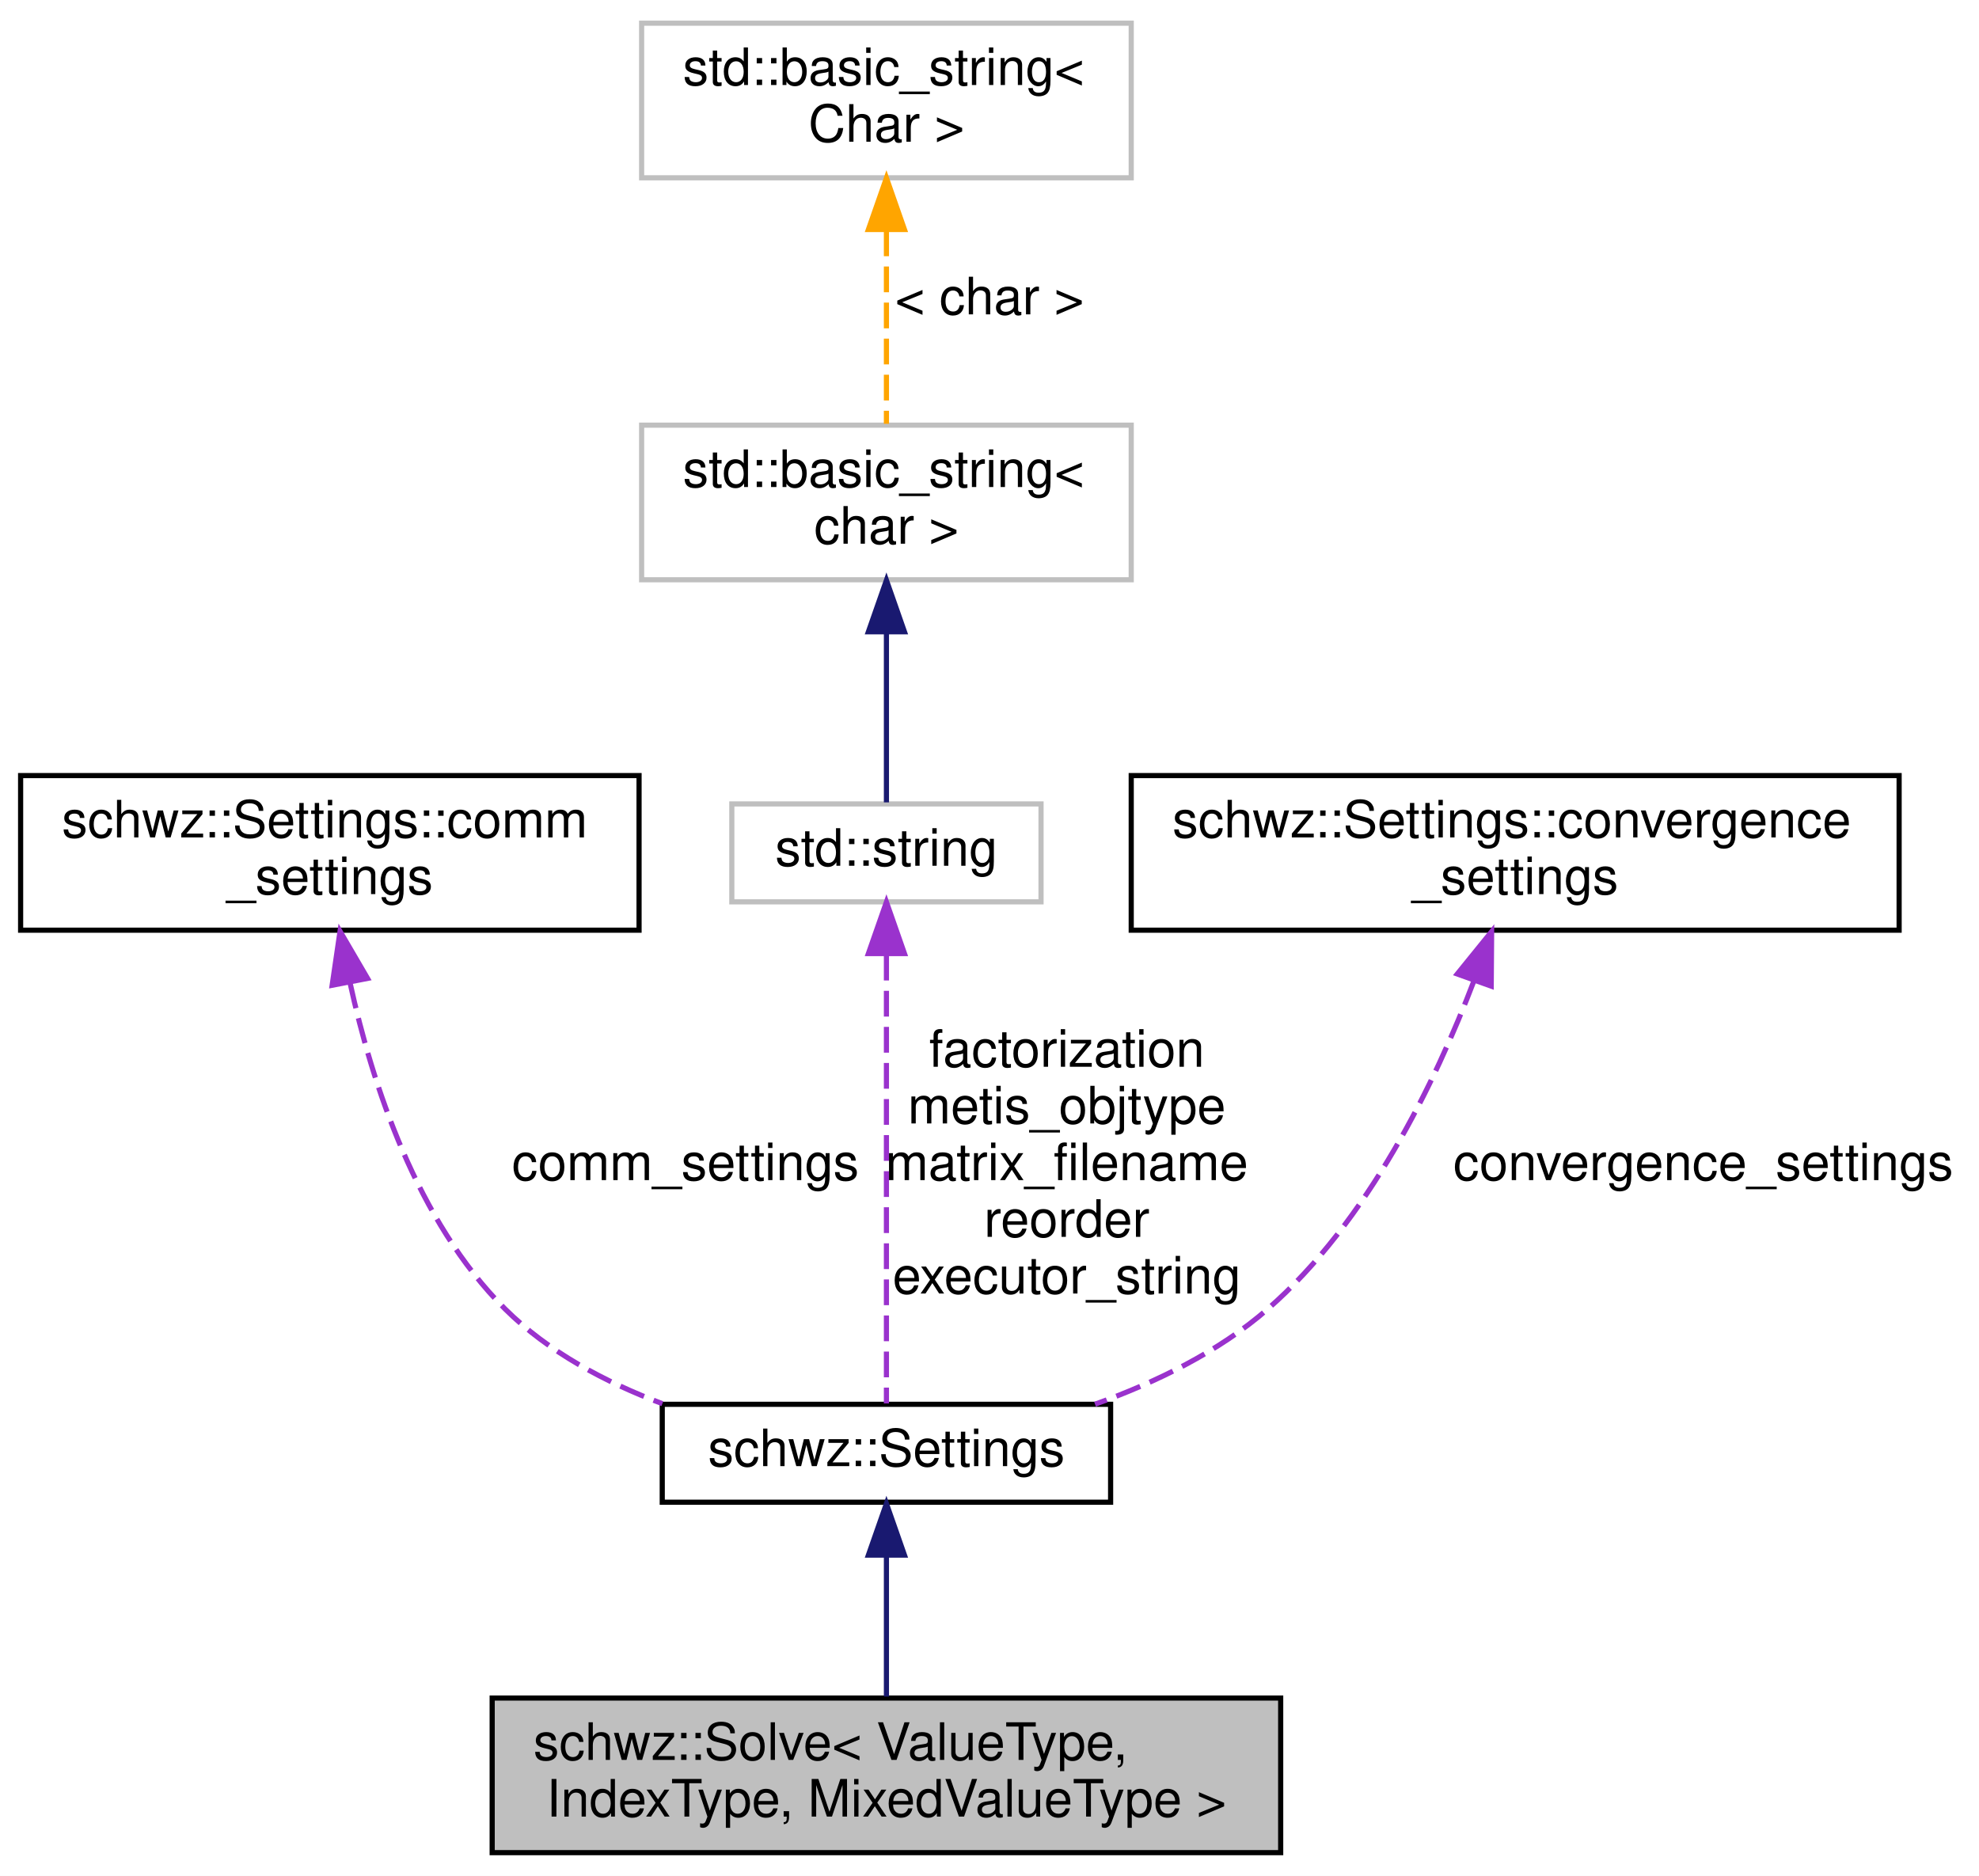
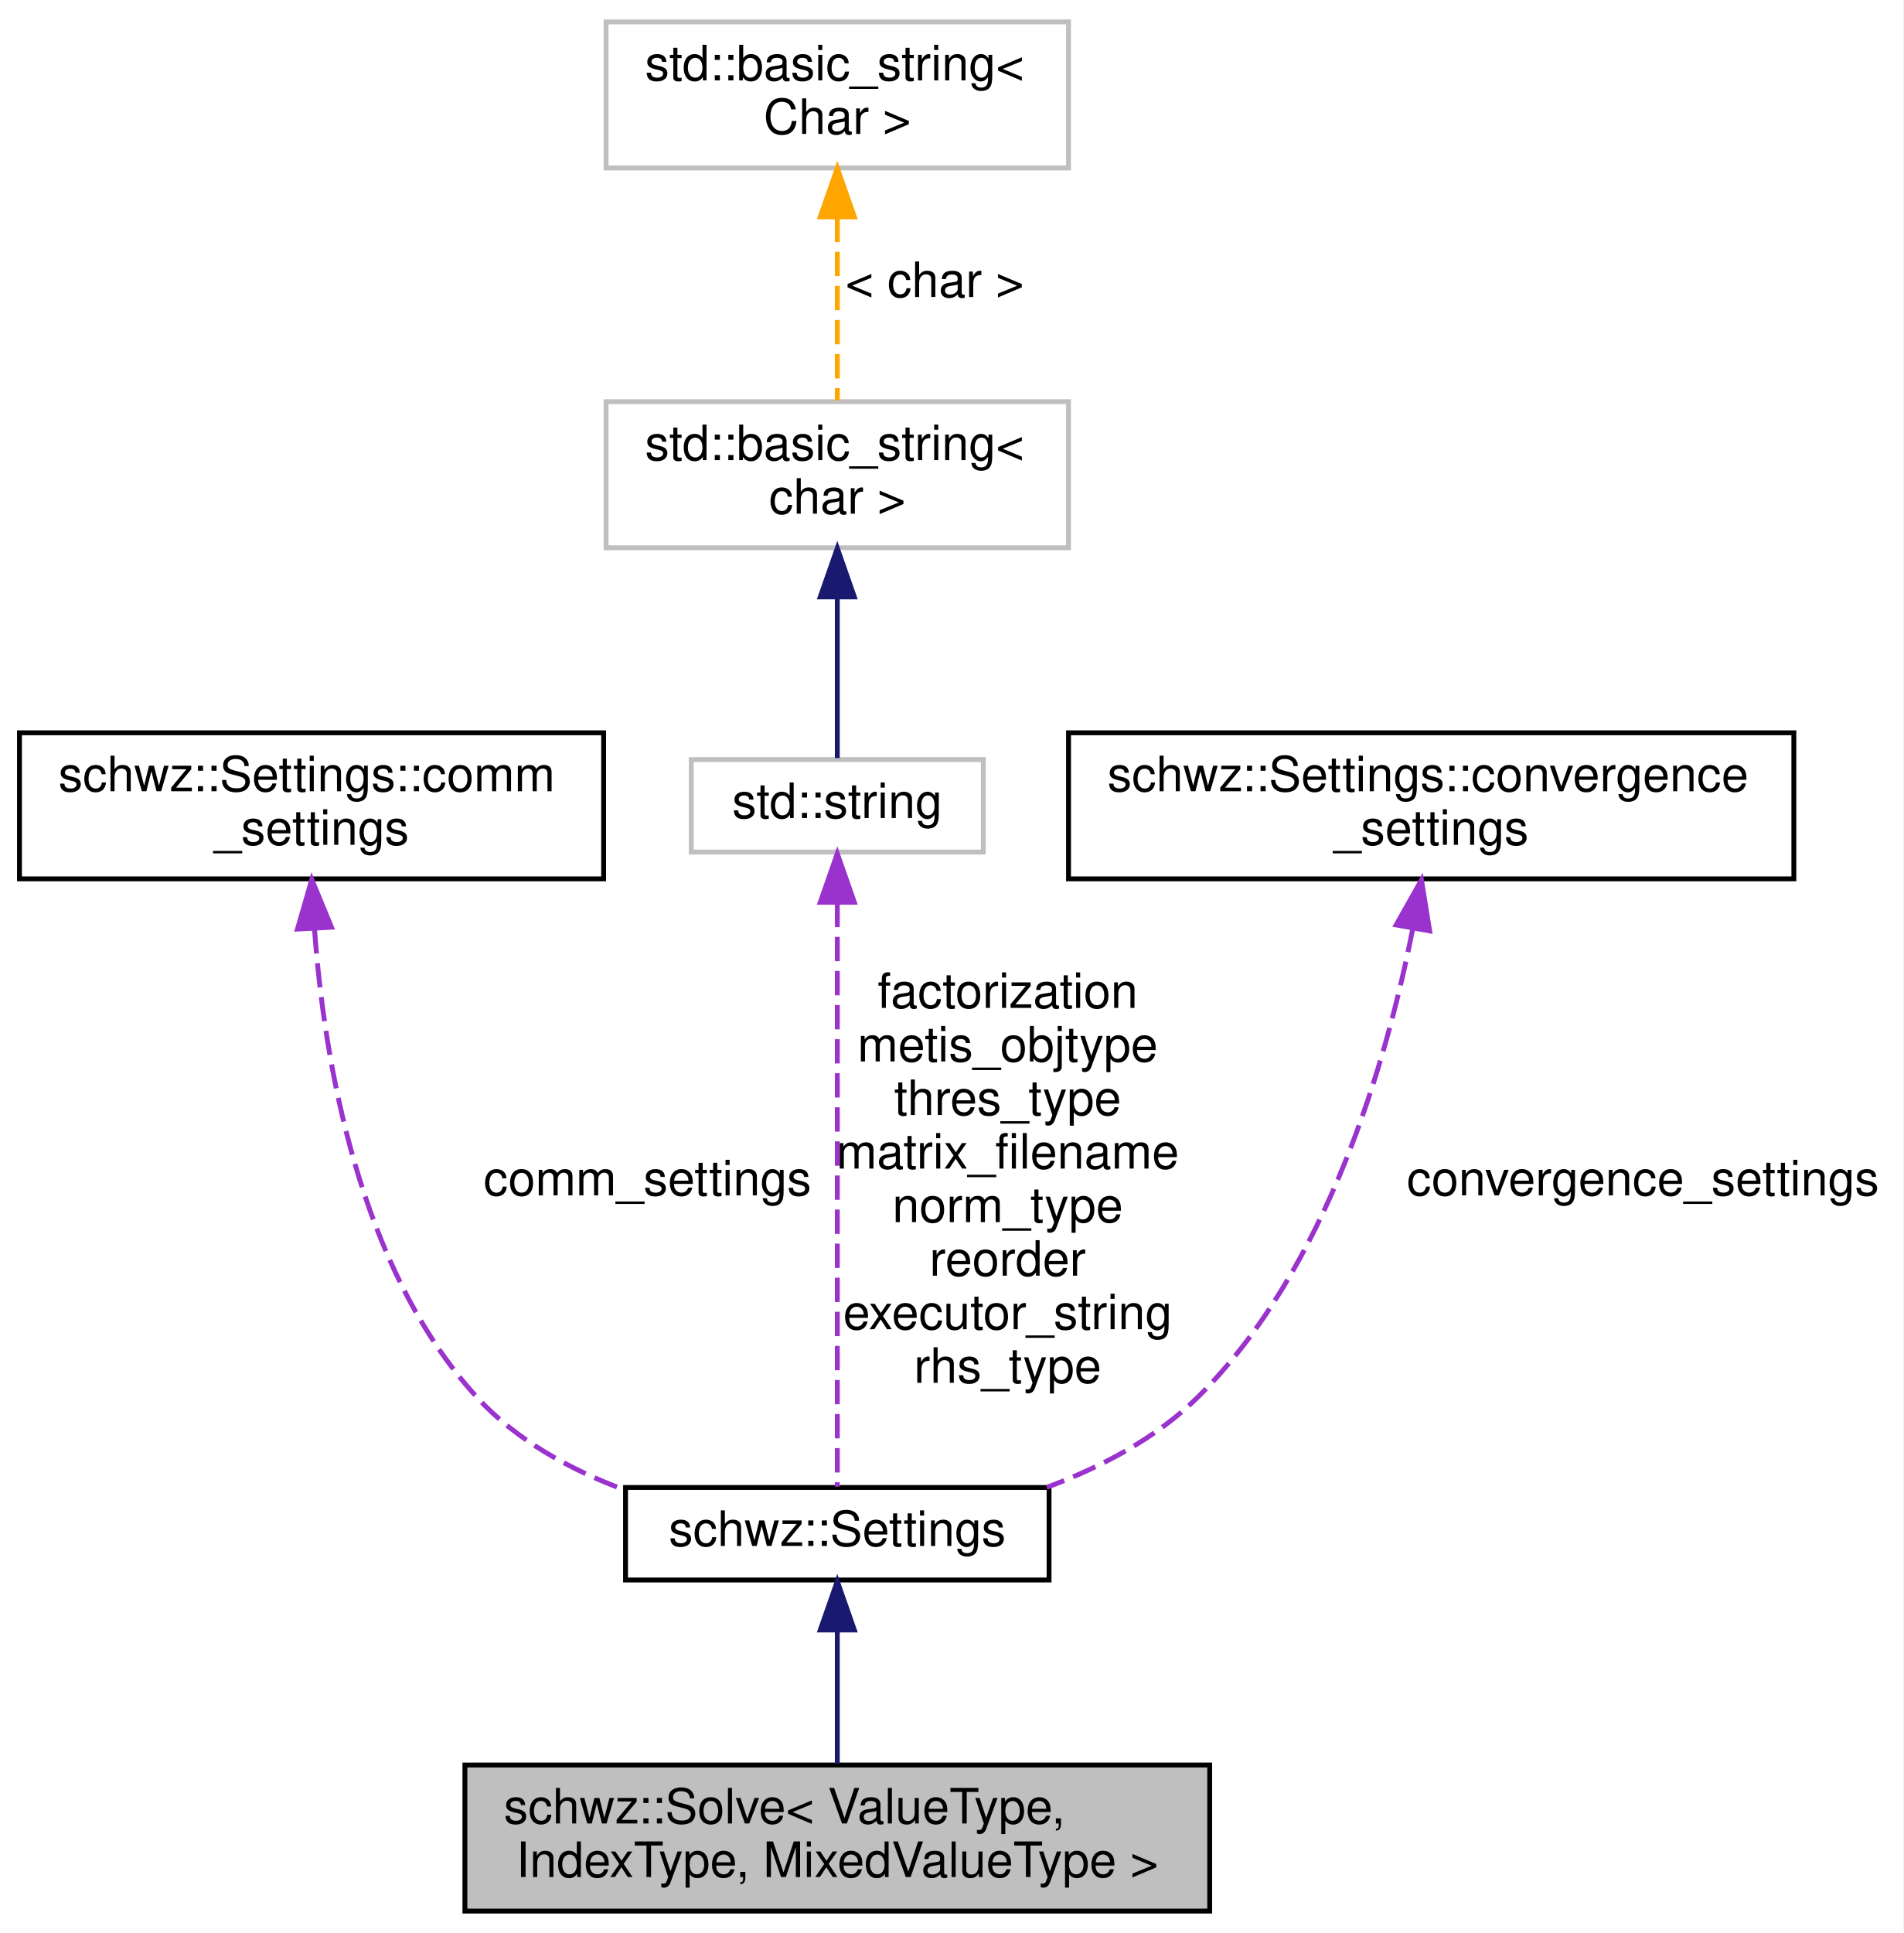
- <svg xmlns="http://www.w3.org/2000/svg" xmlns:xlink="http://www.w3.org/1999/xlink" width="384pt" height="364pt" viewBox="0.00 0.00 384.00 364.00">
-   <g id="graph0" class="graph" transform="scale(1 1) rotate(0) translate(4 360)">
-     <polygon fill="#ffffff" stroke="transparent" points="-4,4 -4,-360 380,-360 380,4 -4,4" />
+ <svg xmlns="http://www.w3.org/2000/svg" xmlns:xlink="http://www.w3.org/1999/xlink" width="391pt" height="397pt" viewBox="0.00 0.00 391.00 397.00">
+   <g id="graph0" class="graph" transform="scale(1 1) rotate(0) translate(4 393)">
+     <polygon fill="#ffffff" stroke="transparent" points="-4,4 -4,-393 387,-393 387,4 -4,4" />
    <g id="node1" class="node">
      <polygon fill="#bfbfbf" stroke="#000000" points="91.5,-.5 91.5,-30.5 244.5,-30.5 244.5,-.5 91.5,-.5" />
      <text text-anchor="start" x="99.5" y="-18.5" font-family="Helvetica,sans-Serif" font-size="10.00" fill="#000000">schwz::Solve&lt; ValueType,</text>
      <text text-anchor="middle" x="168" y="-7.5" font-family="Helvetica,sans-Serif" font-size="10.00" fill="#000000"> IndexType, MixedValueType &gt;</text>
    </g>
    <g id="node2" class="node">
      <g id="a_node2">
        <a xlink:href="structschwz_1_1Settings.html" target="_top" xlink:title="The struct that contains the solver settings and the parameters to be set by the user. ">
          <polygon fill="#ffffff" stroke="#000000" points="124.5,-68.5 124.5,-87.5 211.5,-87.5 211.5,-68.5 124.5,-68.5" />
          <text text-anchor="middle" x="168" y="-75.5" font-family="Helvetica,sans-Serif" font-size="10.00" fill="#000000">schwz::Settings</text>
        </a>
      </g>
    </g>
    <g id="edge1" class="edge">
      <path fill="none" stroke="#191970" d="M168,-58.05C168,-49.221 168,-39 168,-30.789" />
      <polygon fill="#191970" stroke="#191970" points="164.5,-58.234 168,-68.234 171.5,-58.234 164.5,-58.234" />
    </g>
    <g id="node3" class="node">
      <g id="a_node3">
        <a xlink:href="structschwz_1_1Settings_1_1comm__settings.html" target="_top" xlink:title="The settings for the various available communication paradigms. ">
-           <polygon fill="#ffffff" stroke="#000000" points="0,-179.5 0,-209.5 120,-209.5 120,-179.5 0,-179.5" />
-           <text text-anchor="start" x="8" y="-197.5" font-family="Helvetica,sans-Serif" font-size="10.00" fill="#000000">schwz::Settings::comm</text>
-           <text text-anchor="middle" x="60" y="-186.5" font-family="Helvetica,sans-Serif" font-size="10.00" fill="#000000">_settings</text>
+           <polygon fill="#ffffff" stroke="#000000" points="0,-212.5 0,-242.5 120,-242.5 120,-212.5 0,-212.5" />
+           <text text-anchor="start" x="8" y="-230.5" font-family="Helvetica,sans-Serif" font-size="10.00" fill="#000000">schwz::Settings::comm</text>
+           <text text-anchor="middle" x="60" y="-219.5" font-family="Helvetica,sans-Serif" font-size="10.00" fill="#000000">_settings</text>
        </a>
      </g>
    </g>
    <g id="edge2" class="edge">
-       <path fill="none" stroke="#9a32cd" stroke-dasharray="5,2" d="M63.931,-169.236C68.205,-149.645 76.87,-123.044 94,-106 102.374,-97.668 113.473,-91.774 124.521,-87.621" />
-       <polygon fill="#9a32cd" stroke="#9a32cd" points="60.448,-168.811 61.981,-179.294 67.32,-170.143 60.448,-168.811" />
-       <text text-anchor="middle" x="129" y="-131" font-family="Helvetica,sans-Serif" font-size="10.00" fill="#000000"> comm_settings</text>
+       <path fill="none" stroke="#9a32cd" stroke-dasharray="5,2" d="M60.609,-202.148C62.587,-175.098 69.7,-132.562 94,-106 102.067,-97.183 113.197,-91.125 124.377,-86.969" />
+       <polygon fill="#9a32cd" stroke="#9a32cd" points="57.102,-202.189 60.053,-212.365 64.092,-202.57 57.102,-202.189" />
+       <text text-anchor="middle" x="129" y="-147.5" font-family="Helvetica,sans-Serif" font-size="10.00" fill="#000000"> comm_settings</text>
    </g>
    <g id="node4" class="node">
      <g id="a_node4">
        <a xlink:title="STL class. ">
-           <polygon fill="#ffffff" stroke="#bfbfbf" points="138,-185 138,-204 198,-204 198,-185 138,-185" />
-           <text text-anchor="middle" x="168" y="-192" font-family="Helvetica,sans-Serif" font-size="10.00" fill="#000000">std::string</text>
+           <polygon fill="#ffffff" stroke="#bfbfbf" points="138,-218 138,-237 198,-237 198,-218 138,-218" />
+           <text text-anchor="middle" x="168" y="-225" font-family="Helvetica,sans-Serif" font-size="10.00" fill="#000000">std::string</text>
        </a>
      </g>
    </g>
    <g id="edge3" class="edge">
-       <path fill="none" stroke="#9a32cd" stroke-dasharray="5,2" d="M168,-174.736C168,-149.47 168,-106.72 168,-87.665" />
-       <polygon fill="#9a32cd" stroke="#9a32cd" points="164.5,-174.966 168,-184.966 171.5,-174.966 164.5,-174.966" />
-       <text text-anchor="middle" x="203" y="-153" font-family="Helvetica,sans-Serif" font-size="10.00" fill="#000000"> factorization</text>
-       <text text-anchor="middle" x="203" y="-142" font-family="Helvetica,sans-Serif" font-size="10.00" fill="#000000">metis_objtype</text>
-       <text text-anchor="middle" x="203" y="-131" font-family="Helvetica,sans-Serif" font-size="10.00" fill="#000000">matrix_filename</text>
-       <text text-anchor="middle" x="203" y="-120" font-family="Helvetica,sans-Serif" font-size="10.00" fill="#000000">reorder</text>
-       <text text-anchor="middle" x="203" y="-109" font-family="Helvetica,sans-Serif" font-size="10.00" fill="#000000">executor_string</text>
+       <path fill="none" stroke="#9a32cd" stroke-dasharray="5,2" d="M168,-207.587C168,-175.067 168,-111.77 168,-87.651" />
+       <polygon fill="#9a32cd" stroke="#9a32cd" points="164.5,-207.691 168,-217.691 171.5,-207.691 164.5,-207.691" />
+       <text text-anchor="middle" x="203" y="-186" font-family="Helvetica,sans-Serif" font-size="10.00" fill="#000000"> factorization</text>
+       <text text-anchor="middle" x="203" y="-175" font-family="Helvetica,sans-Serif" font-size="10.00" fill="#000000">metis_objtype</text>
+       <text text-anchor="middle" x="203" y="-164" font-family="Helvetica,sans-Serif" font-size="10.00" fill="#000000">thres_type</text>
+       <text text-anchor="middle" x="203" y="-153" font-family="Helvetica,sans-Serif" font-size="10.00" fill="#000000">matrix_filename</text>
+       <text text-anchor="middle" x="203" y="-142" font-family="Helvetica,sans-Serif" font-size="10.00" fill="#000000">norm_type</text>
+       <text text-anchor="middle" x="203" y="-131" font-family="Helvetica,sans-Serif" font-size="10.00" fill="#000000">reorder</text>
+       <text text-anchor="middle" x="203" y="-120" font-family="Helvetica,sans-Serif" font-size="10.00" fill="#000000">executor_string</text>
+       <text text-anchor="middle" x="203" y="-109" font-family="Helvetica,sans-Serif" font-size="10.00" fill="#000000">rhs_type</text>
    </g>
    <g id="node5" class="node">
-       <polygon fill="#ffffff" stroke="#bfbfbf" points="120.5,-247.5 120.5,-277.5 215.5,-277.5 215.5,-247.5 120.5,-247.5" />
-       <text text-anchor="start" x="128.5" y="-265.5" font-family="Helvetica,sans-Serif" font-size="10.00" fill="#000000">std::basic_string&lt;</text>
-       <text text-anchor="middle" x="168" y="-254.5" font-family="Helvetica,sans-Serif" font-size="10.00" fill="#000000"> char &gt;</text>
+       <polygon fill="#ffffff" stroke="#bfbfbf" points="120.5,-280.5 120.5,-310.5 215.5,-310.5 215.5,-280.5 120.5,-280.5" />
+       <text text-anchor="start" x="128.5" y="-298.5" font-family="Helvetica,sans-Serif" font-size="10.00" fill="#000000">std::basic_string&lt;</text>
+       <text text-anchor="middle" x="168" y="-287.5" font-family="Helvetica,sans-Serif" font-size="10.00" fill="#000000"> char &gt;</text>
    </g>
    <g id="edge4" class="edge">
-       <path fill="none" stroke="#191970" d="M168,-237.067C168,-225.648 168,-212.851 168,-204.297" />
-       <polygon fill="#191970" stroke="#191970" points="164.5,-237.409 168,-247.409 171.5,-237.409 164.5,-237.409" />
+       <path fill="none" stroke="#191970" d="M168,-270.067C168,-258.648 168,-245.851 168,-237.297" />
+       <polygon fill="#191970" stroke="#191970" points="164.5,-270.409 168,-280.409 171.5,-270.409 164.5,-270.409" />
    </g>
    <g id="node6" class="node">
      <g id="a_node6">
        <a xlink:title="STL class. ">
-           <polygon fill="#ffffff" stroke="#bfbfbf" points="120.5,-325.5 120.5,-355.5 215.5,-355.5 215.5,-325.5 120.5,-325.5" />
-           <text text-anchor="start" x="128.5" y="-343.5" font-family="Helvetica,sans-Serif" font-size="10.00" fill="#000000">std::basic_string&lt;</text>
-           <text text-anchor="middle" x="168" y="-332.5" font-family="Helvetica,sans-Serif" font-size="10.00" fill="#000000"> Char &gt;</text>
+           <polygon fill="#ffffff" stroke="#bfbfbf" points="120.5,-358.5 120.5,-388.5 215.5,-388.5 215.5,-358.5 120.5,-358.5" />
+           <text text-anchor="start" x="128.5" y="-376.5" font-family="Helvetica,sans-Serif" font-size="10.00" fill="#000000">std::basic_string&lt;</text>
+           <text text-anchor="middle" x="168" y="-365.5" font-family="Helvetica,sans-Serif" font-size="10.00" fill="#000000"> Char &gt;</text>
        </a>
      </g>
    </g>
    <g id="edge5" class="edge">
-       <path fill="none" stroke="#ffa500" stroke-dasharray="5,2" d="M168,-315.288C168,-302.919 168,-288.426 168,-277.759" />
-       <polygon fill="#ffa500" stroke="#ffa500" points="164.5,-315.461 168,-325.461 171.5,-315.461 164.5,-315.461" />
-       <text text-anchor="middle" x="188" y="-299" font-family="Helvetica,sans-Serif" font-size="10.00" fill="#000000"> &lt; char &gt;</text>
+       <path fill="none" stroke="#ffa500" stroke-dasharray="5,2" d="M168,-348.288C168,-335.919 168,-321.426 168,-310.759" />
+       <polygon fill="#ffa500" stroke="#ffa500" points="164.5,-348.461 168,-358.461 171.5,-348.461 164.5,-348.461" />
+       <text text-anchor="middle" x="188" y="-332" font-family="Helvetica,sans-Serif" font-size="10.00" fill="#000000"> &lt; char &gt;</text>
    </g>
    <g id="node7" class="node">
      <g id="a_node7">
        <a xlink:href="structschwz_1_1Settings_1_1convergence__settings.html" target="_top" xlink:title="The various convergence settings available. ">
-           <polygon fill="#ffffff" stroke="#000000" points="215.5,-179.5 215.5,-209.5 364.5,-209.5 364.5,-179.5 215.5,-179.5" />
-           <text text-anchor="start" x="223.5" y="-197.5" font-family="Helvetica,sans-Serif" font-size="10.00" fill="#000000">schwz::Settings::convergence</text>
-           <text text-anchor="middle" x="290" y="-186.5" font-family="Helvetica,sans-Serif" font-size="10.00" fill="#000000">_settings</text>
+           <polygon fill="#ffffff" stroke="#000000" points="215.5,-212.5 215.5,-242.5 364.5,-242.5 364.5,-212.5 215.5,-212.5" />
+           <text text-anchor="start" x="223.5" y="-230.5" font-family="Helvetica,sans-Serif" font-size="10.00" fill="#000000">schwz::Settings::convergence</text>
+           <text text-anchor="middle" x="290" y="-219.5" font-family="Helvetica,sans-Serif" font-size="10.00" fill="#000000">_settings</text>
        </a>
      </g>
    </g>
    <g id="edge6" class="edge">
-       <path fill="none" stroke="#9a32cd" stroke-dasharray="5,2" d="M282.01,-169.69C274.515,-149.998 261.509,-123.034 242,-106 232.481,-97.688 220.246,-91.734 208.478,-87.517" />
-       <polygon fill="#9a32cd" stroke="#9a32cd" points="278.762,-171.002 285.432,-179.234 285.351,-168.639 278.762,-171.002" />
-       <text text-anchor="middle" x="326.5" y="-131" font-family="Helvetica,sans-Serif" font-size="10.00" fill="#000000"> convergence_settings</text>
+       <path fill="none" stroke="#9a32cd" stroke-dasharray="5,2" d="M286.228,-202.357C280.901,-175.194 268.667,-132.282 242,-106 233.489,-97.611 222.216,-91.691 211.042,-87.529" />
+       <polygon fill="#9a32cd" stroke="#9a32cd" points="282.795,-203.04 288.002,-212.267 289.685,-201.806 282.795,-203.04" />
+       <text text-anchor="middle" x="333.5" y="-147.5" font-family="Helvetica,sans-Serif" font-size="10.00" fill="#000000"> convergence_settings</text>
    </g>
  </g>
</svg>
